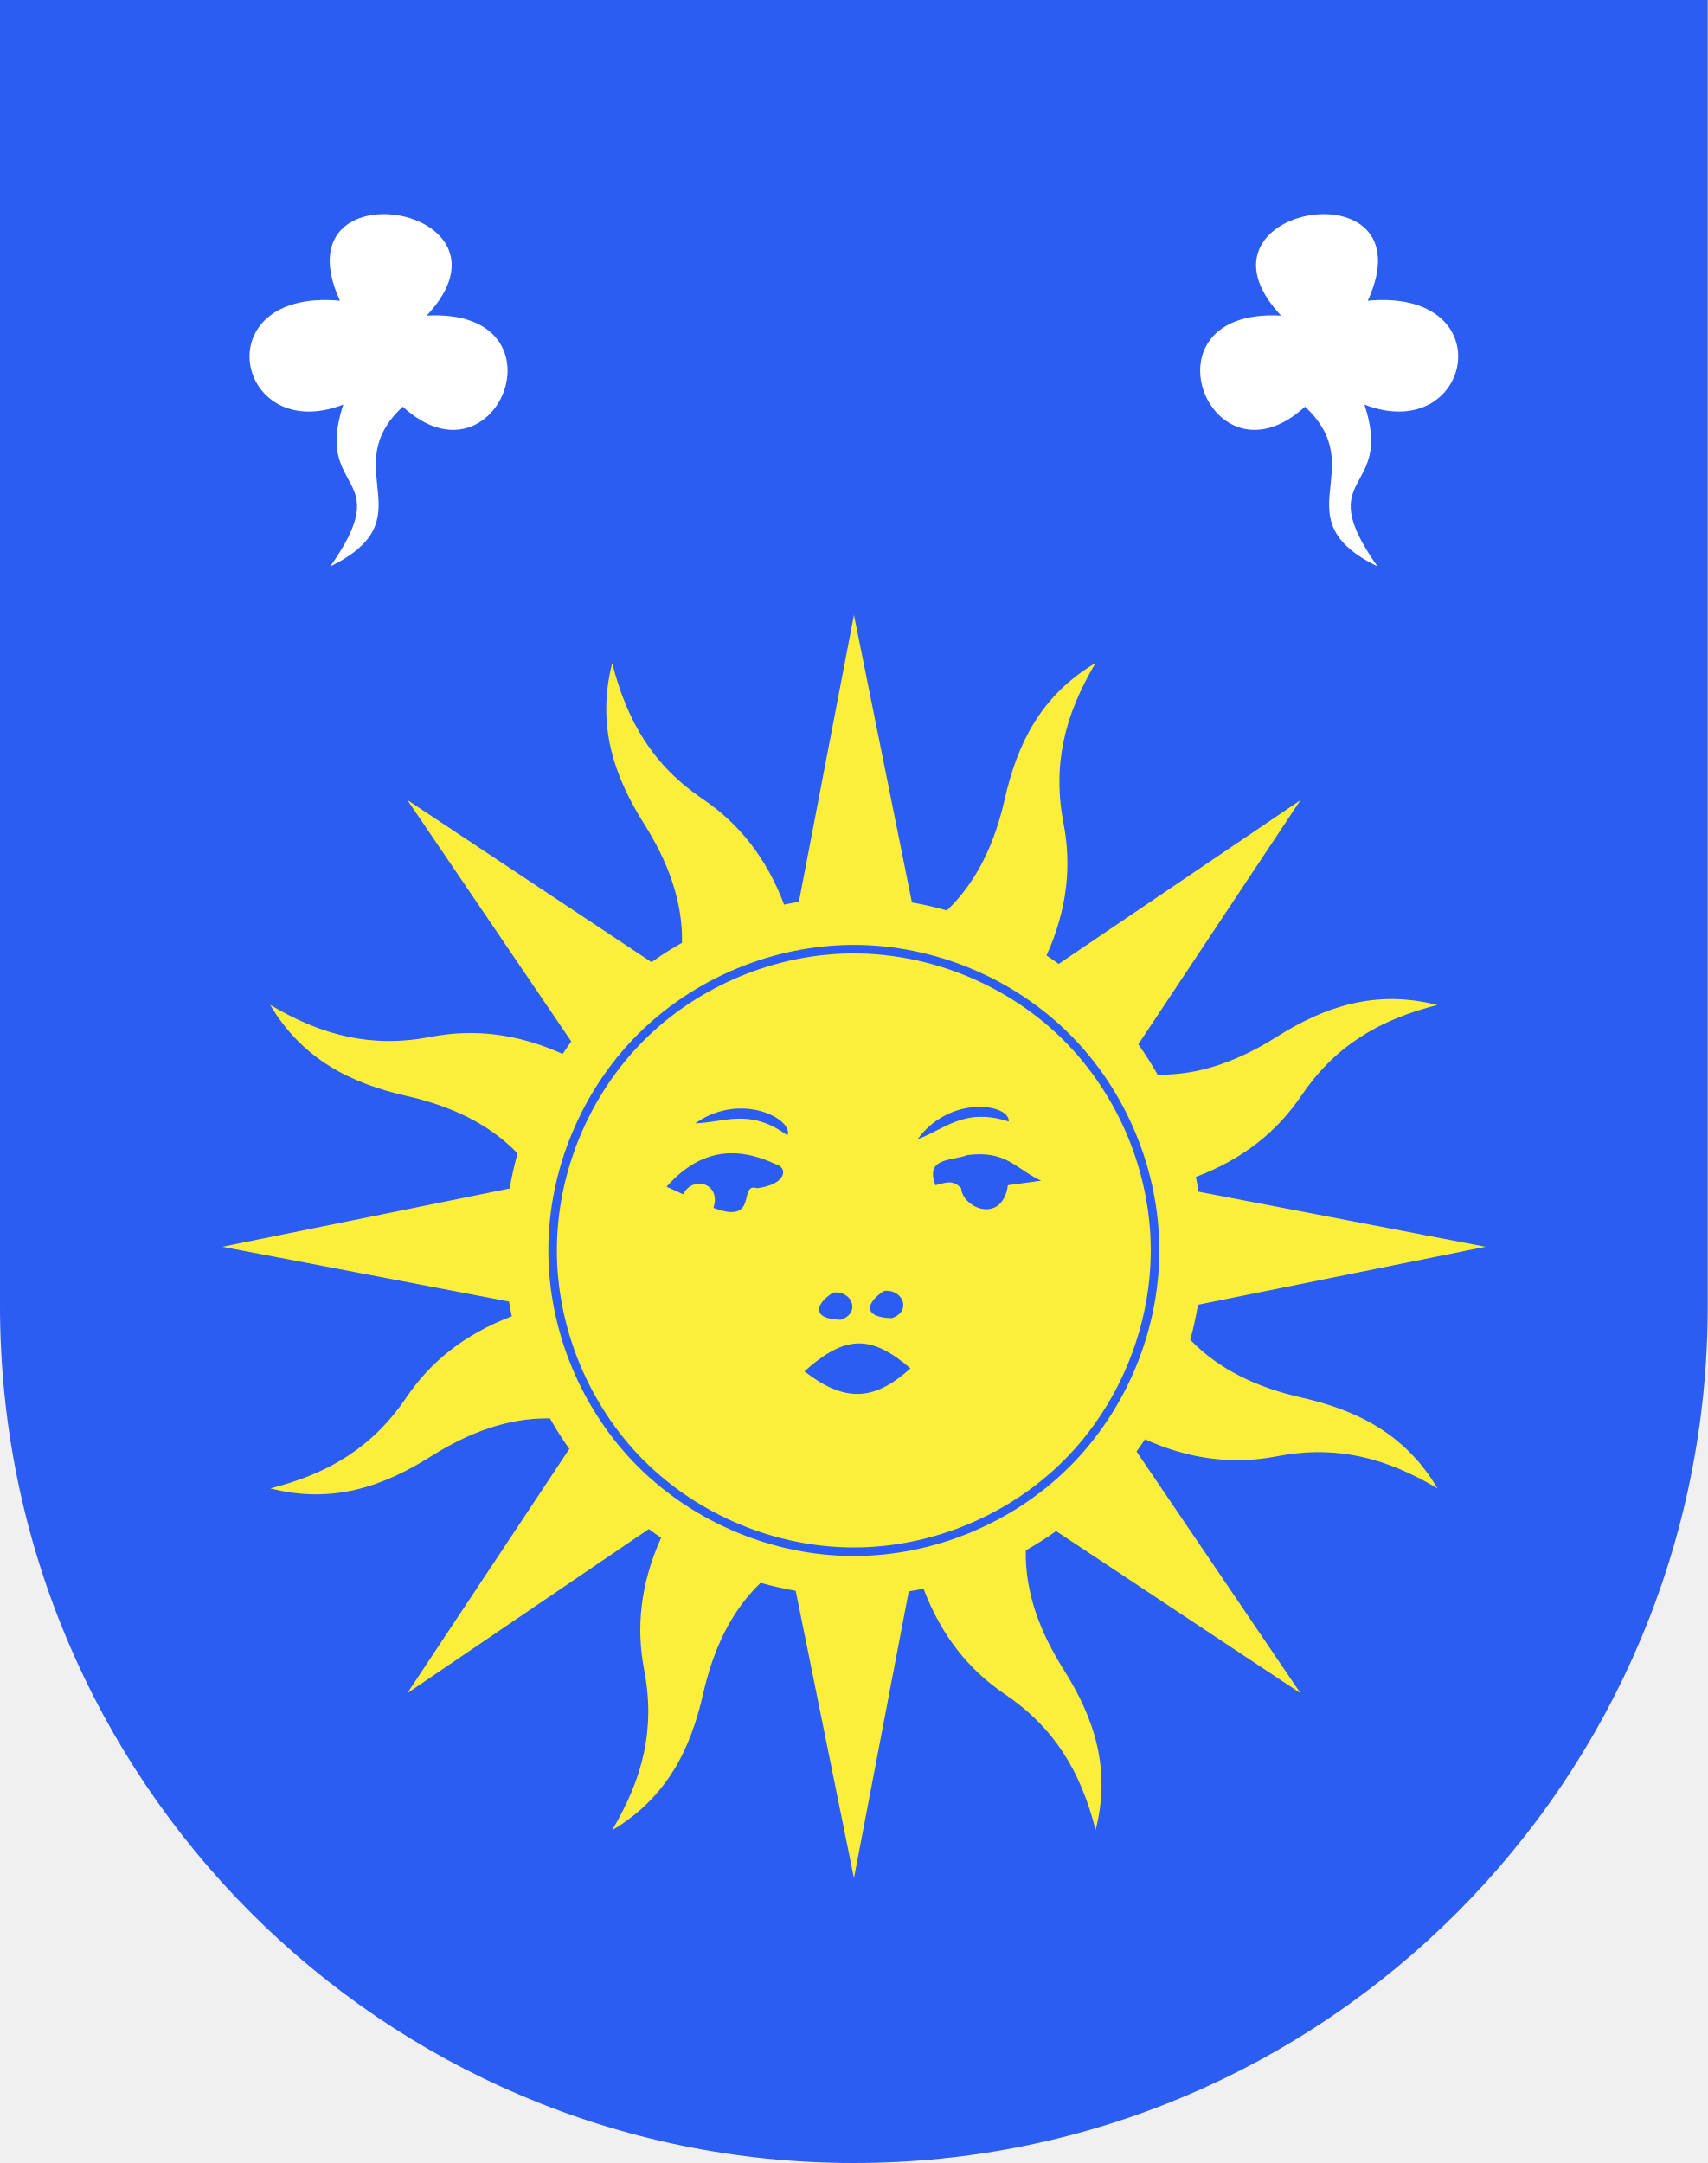
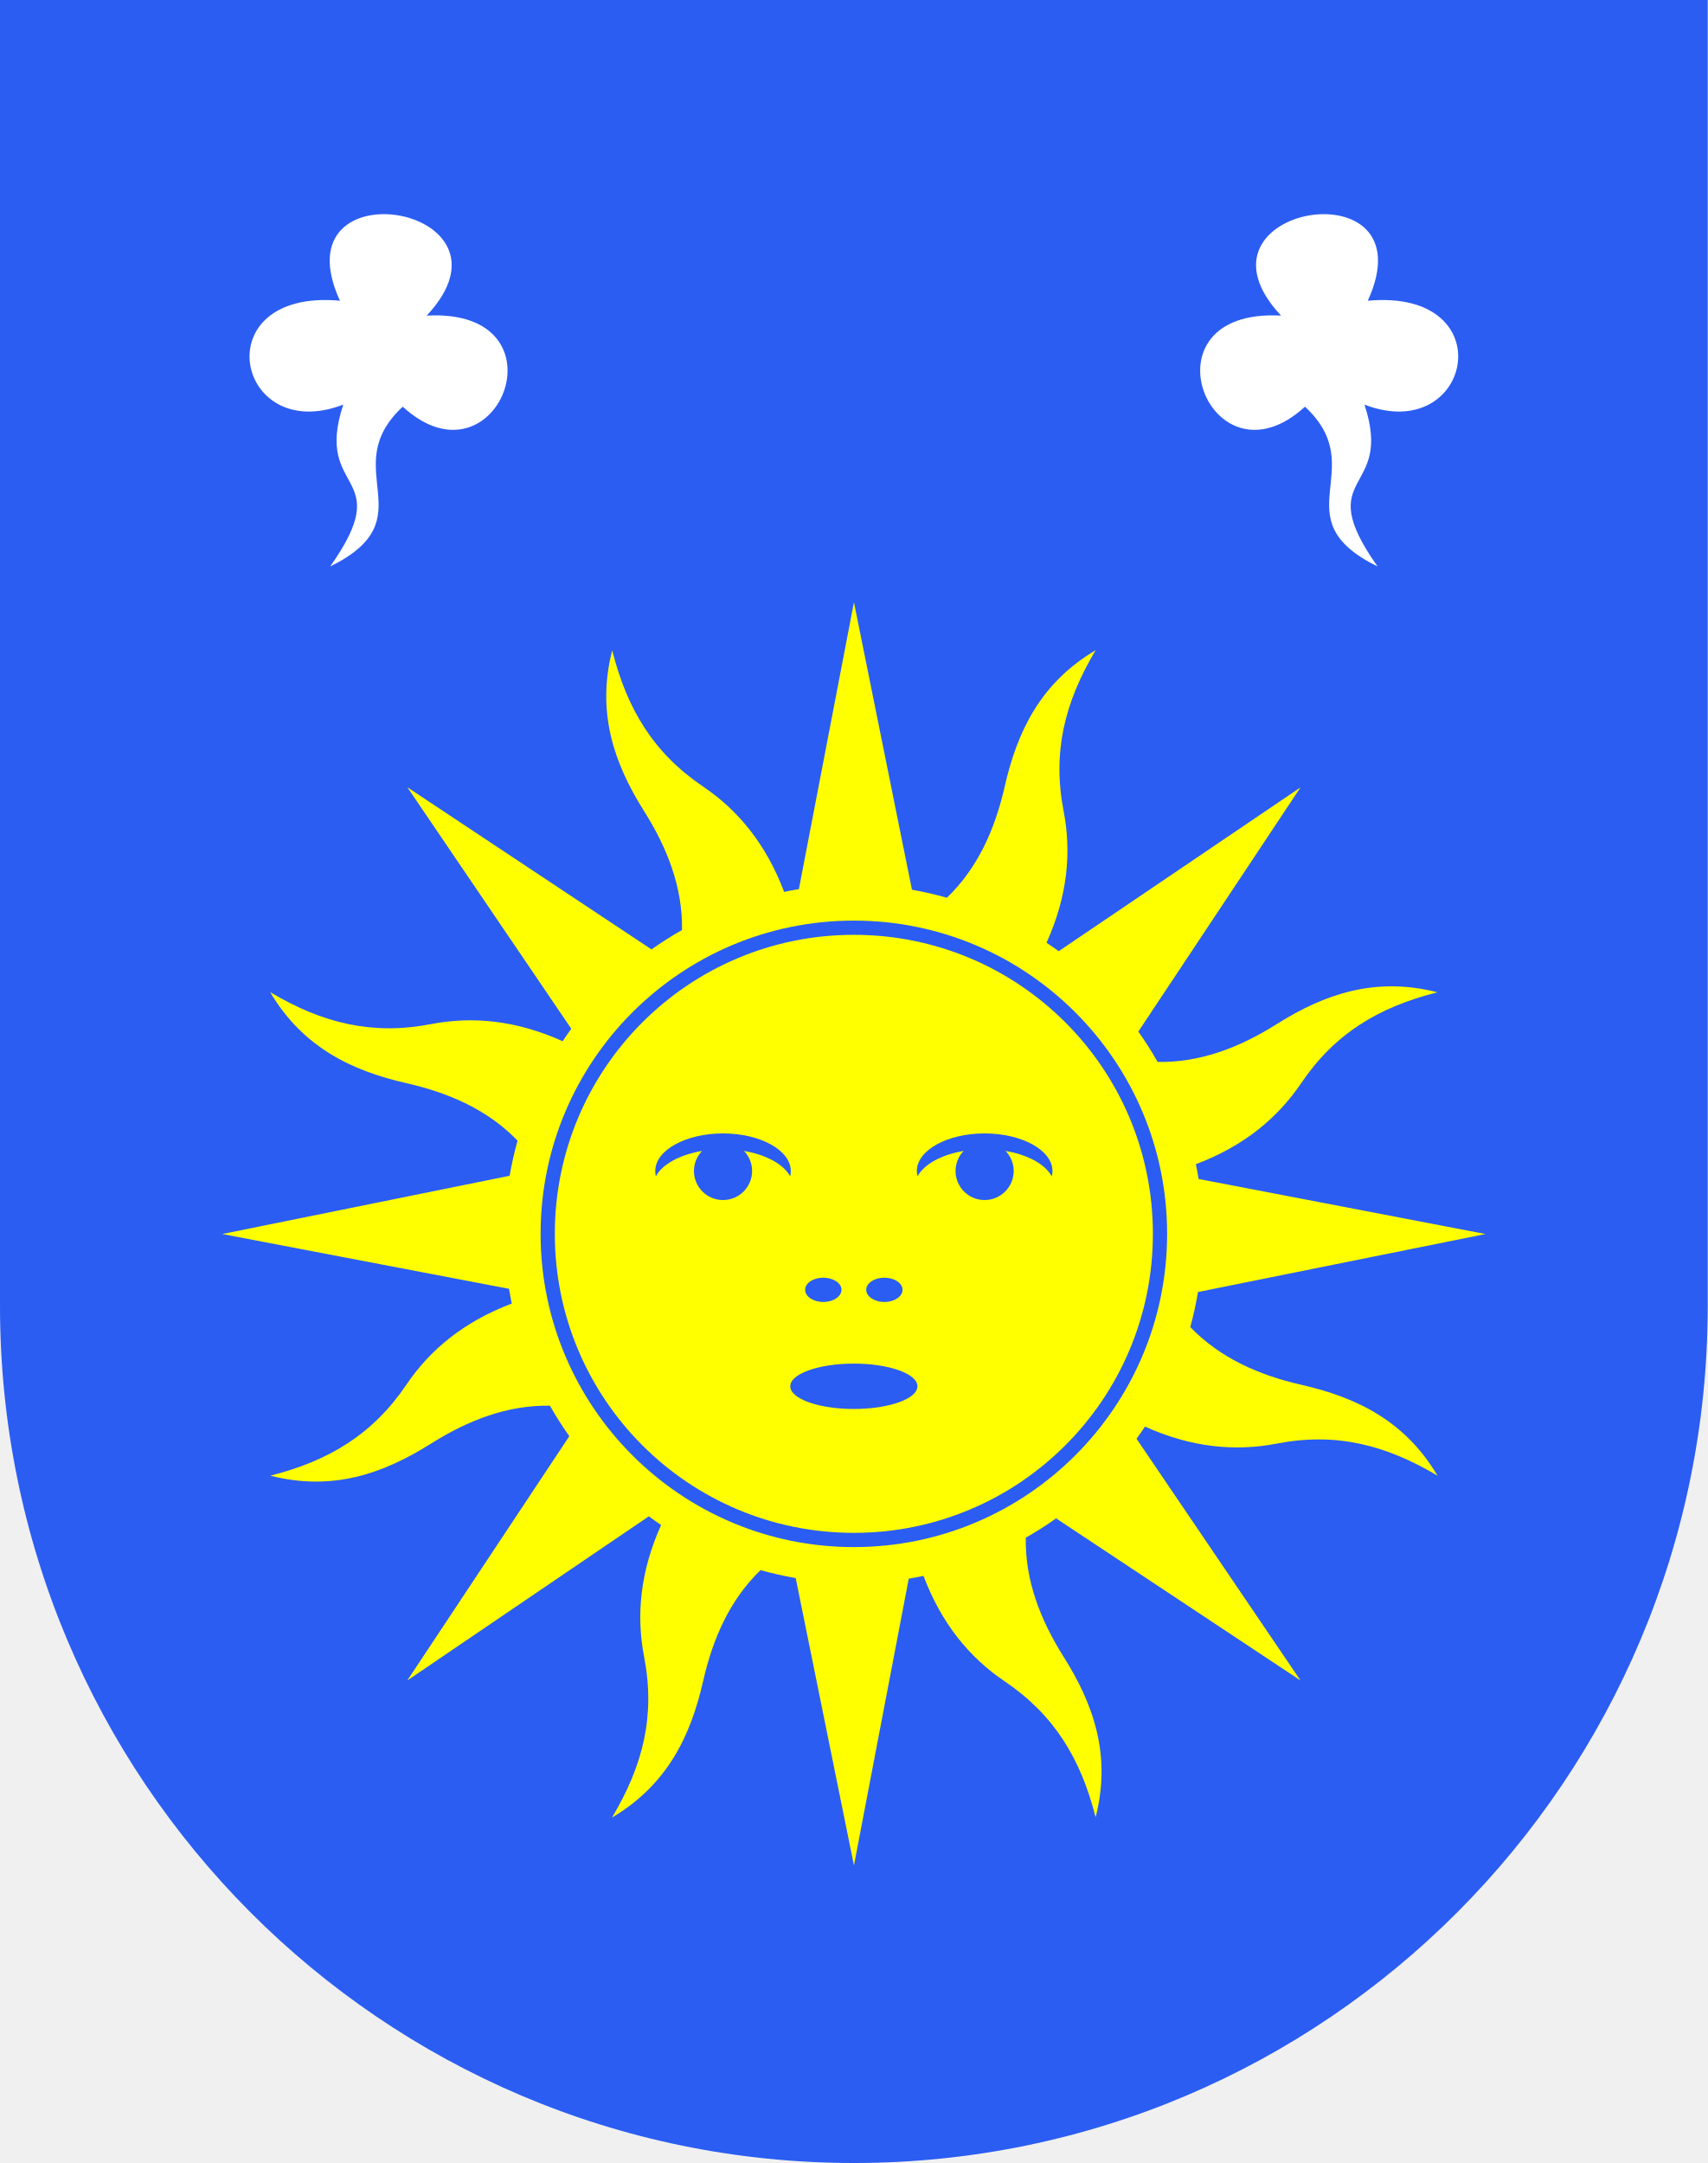
<svg xmlns="http://www.w3.org/2000/svg" xmlns:xlink="http://www.w3.org/1999/xlink" width="600" height="760" id="svg2" version="1.1">
  <defs id="defs4">
    <radialGradient cx="858.042" cy="579.933" r="300" fx="858.042" fy="579.933" id="radialGradient3236" xlink:href="#linearGradient2893" gradientUnits="userSpaceOnUse" gradientTransform="matrix(1.215027,0,0,1.266667,-839.1924,-490.4894)" />
    <linearGradient id="linearGradient2893">
      <stop id="stop2895" style="stop-color:#ffffff;stop-opacity:0.314" offset="0" />
      <stop id="stop2897" style="stop-color:#ffffff;stop-opacity:0.251" offset="0.19" />
      <stop id="stop2901" style="stop-color:#6b6b6b;stop-opacity:0.125" offset="0.6" />
      <stop id="stop2899" style="stop-color:#000000;stop-opacity:0.125" offset="1" />
    </linearGradient>
    <clipPath id="clipPath3983-1">
      <path d="m 1.5,1.5 0,458.868 C 1.5,626.679 135.815,761.5 301.5,761.5 467.185,761.5 601.5,626.679 601.5,460.368 L 601.5,1.5 1.5,1.5 z" id="path3985-7" style="fill:none;stroke:#000000;stroke-width:3;stroke-miterlimit:4;stroke-opacity:1;stroke-dasharray:none;display:inline" />
    </clipPath>
    <linearGradient xlink:href="#linearGradient3693" id="linearGradient3222" gradientUnits="userSpaceOnUse" gradientTransform="matrix(0.276504,0,-0.518581,0.534815,357.1774,286.9045)" x1="251.96" y1="562.482" x2="277.763" y2="590.941" />
    <linearGradient id="linearGradient3693">
      <stop style="stop-color:#969aa4;stop-opacity:1" offset="0" id="stop3695" />
      <stop style="stop-color:#cdcdcf;stop-opacity:1" offset="1" id="stop3697" />
    </linearGradient>
    <linearGradient xlink:href="#linearGradient3693" id="linearGradient3224" gradientUnits="userSpaceOnUse" gradientTransform="translate(-4.553496,53.57144)" x1="251.96" y1="562.482" x2="277.763" y2="590.941" />
    <linearGradient id="linearGradient4125">
      <stop style="stop-color:#969aa4;stop-opacity:1" offset="0" id="stop4127" />
      <stop style="stop-color:#cdcdcf;stop-opacity:1" offset="1" id="stop4129" />
    </linearGradient>
    <linearGradient xlink:href="#linearGradient3693" id="linearGradient3226" gradientUnits="userSpaceOnUse" gradientTransform="translate(0,52.81252)" x1="251.96" y1="562.482" x2="277.763" y2="590.941" />
    <linearGradient id="linearGradient4132">
      <stop style="stop-color:#969aa4;stop-opacity:1" offset="0" id="stop4134" />
      <stop style="stop-color:#cdcdcf;stop-opacity:1" offset="1" id="stop4136" />
    </linearGradient>
    <linearGradient xlink:href="#linearGradient3368" id="linearGradient3228" gradientUnits="userSpaceOnUse" gradientTransform="matrix(0.999044,0.06415167,-0.03758326,-0.862868,21.30428,985.5672)" x1="471.612" y1="495.372" x2="503.053" y2="474.773" />
    <linearGradient id="linearGradient3368">
      <stop style="stop-color:#969aa4;stop-opacity:1" offset="0" id="stop3370" />
      <stop style="stop-color:#d6d6d6;stop-opacity:1" offset="1" id="stop3372" />
    </linearGradient>
    <linearGradient xlink:href="#linearGradient3667" id="linearGradient3230" gradientUnits="userSpaceOnUse" gradientTransform="matrix(0.999044,0.06415167,-0.03758326,-0.862868,21.30428,985.5672)" x1="472.696" y1="494.559" x2="495.193" y2="473.418" />
    <linearGradient id="linearGradient3667">
      <stop style="stop-color:#000000;stop-opacity:1" offset="0" id="stop3669" />
      <stop style="stop-color:#000000;stop-opacity:0" offset="1" id="stop3671" />
    </linearGradient>
    <linearGradient xlink:href="#linearGradient3354" id="linearGradient3232" gradientUnits="userSpaceOnUse" gradientTransform="matrix(1.067377,-0.00225162,-0.163928,-0.974627,45.09665,1076.599)" x1="379.729" y1="477.212" x2="410.628" y2="446.585" />
    <linearGradient id="linearGradient3354">
      <stop style="stop-color:#969aa4;stop-opacity:1" offset="0" id="stop3356" />
      <stop style="stop-color:#d7d7d7;stop-opacity:1" offset="1" id="stop3358" />
    </linearGradient>
    <linearGradient xlink:href="#linearGradient3631" id="linearGradient3234" gradientUnits="userSpaceOnUse" gradientTransform="matrix(1.067377,-0.00225162,-0.163928,-0.974627,45.09647,1076.598)" x1="379.729" y1="473.689" x2="399.244" y2="444.687" />
    <linearGradient id="linearGradient3631">
      <stop style="stop-color:#000000;stop-opacity:1" offset="0" id="stop3633" />
      <stop style="stop-color:#000000;stop-opacity:0" offset="1" id="stop3635" />
    </linearGradient>
    <linearGradient xlink:href="#linearGradient3767" id="linearGradient3236" gradientUnits="userSpaceOnUse" gradientTransform="translate(0,52.81252)" x1="200.935" y1="499.041" x2="545.824" y2="520.034" />
    <linearGradient id="linearGradient3767">
      <stop style="stop-color:#5474ab;stop-opacity:1" offset="0" id="stop3769" />
      <stop style="stop-color:#39527c;stop-opacity:1" offset="1" id="stop3771" />
    </linearGradient>
    <linearGradient xlink:href="#linearGradient3759" id="linearGradient3238" gradientUnits="userSpaceOnUse" gradientTransform="translate(0,52.81252)" x1="353.496" y1="577.47" x2="350.818" y2="519.711" />
    <linearGradient id="linearGradient3759">
      <stop style="stop-color:#ffffff;stop-opacity:1" offset="0" id="stop3761" />
      <stop style="stop-color:#ffffff;stop-opacity:0" offset="1" id="stop3763" />
    </linearGradient>
    <linearGradient xlink:href="#linearGradient3368" id="linearGradient3240" gradientUnits="userSpaceOnUse" gradientTransform="translate(0,52.81252)" x1="471.612" y1="495.372" x2="503.053" y2="474.773" />
    <linearGradient id="linearGradient4163">
      <stop style="stop-color:#969aa4;stop-opacity:1" offset="0" id="stop4165" />
      <stop style="stop-color:#d6d6d6;stop-opacity:1" offset="1" id="stop4167" />
    </linearGradient>
    <linearGradient xlink:href="#linearGradient3354" id="linearGradient3242" gradientUnits="userSpaceOnUse" gradientTransform="translate(0,52.81252)" x1="379.729" y1="477.212" x2="410.628" y2="446.585" />
    <linearGradient id="linearGradient4170">
      <stop style="stop-color:#969aa4;stop-opacity:1" offset="0" id="stop4172" />
      <stop style="stop-color:#d7d7d7;stop-opacity:1" offset="1" id="stop4174" />
    </linearGradient>
    <linearGradient xlink:href="#linearGradient2306" id="linearGradient3244" gradientUnits="userSpaceOnUse" gradientTransform="translate(0,52.81252)" x1="278.902" y1="452.06" x2="306.982" y2="423.6" />
    <linearGradient id="linearGradient2306">
      <stop style="stop-color:#969aa4;stop-opacity:1" offset="0" id="stop2308" />
      <stop style="stop-color:#d8d8d8;stop-opacity:1" offset="1" id="stop2310" />
    </linearGradient>
    <linearGradient xlink:href="#linearGradient2248" id="linearGradient3246" gradientUnits="userSpaceOnUse" gradientTransform="translate(0,52.81252)" x1="246.268" y1="518.844" x2="316.089" y2="508.978" />
    <linearGradient id="linearGradient2248">
      <stop style="stop-color:#a8afbb;stop-opacity:1" offset="0" id="stop2250" />
      <stop style="stop-color:#e1e1e1;stop-opacity:1" offset="1" id="stop2252" />
    </linearGradient>
    <linearGradient xlink:href="#linearGradient3724" id="linearGradient3248" gradientUnits="userSpaceOnUse" gradientTransform="matrix(1.087299,0,0,1,-21.09082,52.81252)" x1="253.153" y1="508.924" x2="280.275" y2="529.806" />
    <linearGradient id="linearGradient3724">
      <stop style="stop-color:#000000;stop-opacity:1" offset="0" id="stop3726" />
      <stop style="stop-color:#000000;stop-opacity:0" offset="1" id="stop3728" />
    </linearGradient>
    <linearGradient xlink:href="#linearGradient3775" id="linearGradient3250" gradientUnits="userSpaceOnUse" gradientTransform="translate(0,52.81252)" x1="244.421" y1="486.295" x2="659.787" y2="519.607" />
    <linearGradient id="linearGradient3775">
      <stop style="stop-color:#11264a;stop-opacity:1" offset="0" id="stop3777" />
      <stop style="stop-color:#374c72;stop-opacity:1" offset="1" id="stop3779" />
    </linearGradient>
    <linearGradient xlink:href="#linearGradient3567" id="linearGradient3252" gradientUnits="userSpaceOnUse" gradientTransform="translate(0,52.81252)" x1="272.83" y1="445.988" x2="316.871" y2="438.134" />
    <linearGradient id="linearGradient3567">
      <stop style="stop-color:#000000;stop-opacity:1" offset="0" id="stop3569" />
      <stop style="stop-color:#000000;stop-opacity:0" offset="1" id="stop3571" />
    </linearGradient>
    <linearGradient xlink:href="#linearGradient3631" id="linearGradient3254" gradientUnits="userSpaceOnUse" gradientTransform="translate(0,52.81252)" x1="379.729" y1="473.689" x2="399.244" y2="444.687" />
    <linearGradient id="linearGradient4197">
      <stop style="stop-color:#000000;stop-opacity:1" offset="0" id="stop4199" />
      <stop style="stop-color:#000000;stop-opacity:0" offset="1" id="stop4201" />
    </linearGradient>
    <linearGradient xlink:href="#linearGradient3667" id="linearGradient3256" gradientUnits="userSpaceOnUse" gradientTransform="translate(0,52.81252)" x1="472.696" y1="494.559" x2="495.193" y2="473.418" />
    <linearGradient id="linearGradient4204">
      <stop style="stop-color:#000000;stop-opacity:1" offset="0" id="stop4206" />
      <stop style="stop-color:#000000;stop-opacity:0" offset="1" id="stop4208" />
    </linearGradient>
    <linearGradient xlink:href="#linearGradient3445" id="linearGradient3258" gradientUnits="userSpaceOnUse" gradientTransform="translate(0,52.81252)" x1="621.021" y1="516.328" x2="567.397" y2="516.328" />
    <linearGradient id="linearGradient3445">
      <stop style="stop-color:#969aa4;stop-opacity:1" offset="0" id="stop3447" />
      <stop style="stop-color:#d5d5d5;stop-opacity:1" offset="1" id="stop3449" />
    </linearGradient>
    <linearGradient xlink:href="#linearGradient3514" id="linearGradient3260" gradientUnits="userSpaceOnUse" gradientTransform="translate(0,52.81252)" x1="613.584" y1="516.109" x2="563.875" y2="516.109" />
    <linearGradient id="linearGradient3514">
      <stop style="stop-color:#000000;stop-opacity:0" offset="0" id="stop3516" />
      <stop style="stop-color:#000000;stop-opacity:1" offset="1" id="stop3518" />
    </linearGradient>
    <linearGradient xlink:href="#linearGradient2224" id="linearGradient3262" gradientUnits="userSpaceOnUse" gradientTransform="translate(0,52.81252)" x1="144.498" y1="503.59" x2="817.58" y2="503.059" />
    <linearGradient id="linearGradient2224">
      <stop style="stop-color:#243044;stop-opacity:1" offset="0" id="stop2226" />
      <stop style="stop-color:#3d5f94;stop-opacity:1" offset="1" id="stop2228" />
    </linearGradient>
    <radialGradient xlink:href="#linearGradient2208" id="radialGradient3264" gradientUnits="userSpaceOnUse" gradientTransform="matrix(-0.30774,1.166842,-1.044041,-0.27533,619.6395,374.3587)" cx="142.932" cy="425.059" fx="142.932" fy="425.059" r="11.806" />
    <linearGradient id="linearGradient2208">
      <stop style="stop-color:#ffff00;stop-opacity:1" offset="0" id="stop2210" />
      <stop style="stop-color:#ffffff;stop-opacity:1" offset="1" id="stop2212" />
    </linearGradient>
    <linearGradient id="linearGradient3693-8">
      <stop style="stop-color:#969aa4;stop-opacity:1" offset="0" id="stop3695-8" />
      <stop style="stop-color:#cdcdcf;stop-opacity:1" offset="1" id="stop3697-2" />
    </linearGradient>
    <linearGradient id="linearGradient4116">
      <stop style="stop-color:#969aa4;stop-opacity:1" offset="0" id="stop4118" />
      <stop style="stop-color:#cdcdcf;stop-opacity:1" offset="1" id="stop4120" />
    </linearGradient>
    <linearGradient id="linearGradient4123">
      <stop style="stop-color:#969aa4;stop-opacity:1" offset="0" id="stop4125" />
      <stop style="stop-color:#cdcdcf;stop-opacity:1" offset="1" id="stop4127-5" />
    </linearGradient>
    <linearGradient id="linearGradient3368-7">
      <stop style="stop-color:#969aa4;stop-opacity:1" offset="0" id="stop3370-1" />
      <stop style="stop-color:#d6d6d6;stop-opacity:1" offset="1" id="stop3372-1" />
    </linearGradient>
    <linearGradient id="linearGradient3667-2">
      <stop style="stop-color:#000000;stop-opacity:1" offset="0" id="stop3669-7" />
      <stop style="stop-color:#000000;stop-opacity:0" offset="1" id="stop3671-6" />
    </linearGradient>
    <linearGradient id="linearGradient3354-4">
      <stop style="stop-color:#969aa4;stop-opacity:1" offset="0" id="stop3356-2" />
      <stop style="stop-color:#d7d7d7;stop-opacity:1" offset="1" id="stop3358-3" />
    </linearGradient>
    <linearGradient id="linearGradient3631-2">
      <stop style="stop-color:#000000;stop-opacity:1" offset="0" id="stop3633-1" />
      <stop style="stop-color:#000000;stop-opacity:0" offset="1" id="stop3635-6" />
    </linearGradient>
    <linearGradient id="linearGradient3767-5">
      <stop style="stop-color:#5474ab;stop-opacity:1" offset="0" id="stop3769-7" />
      <stop style="stop-color:#39527c;stop-opacity:1" offset="1" id="stop3771-6" />
    </linearGradient>
    <linearGradient id="linearGradient3759-8">
      <stop style="stop-color:#ffffff;stop-opacity:1" offset="0" id="stop3761-9" />
      <stop style="stop-color:#ffffff;stop-opacity:0" offset="1" id="stop3763-2" />
    </linearGradient>
    <linearGradient id="linearGradient4154">
      <stop style="stop-color:#969aa4;stop-opacity:1" offset="0" id="stop4156" />
      <stop style="stop-color:#d6d6d6;stop-opacity:1" offset="1" id="stop4158" />
    </linearGradient>
    <linearGradient id="linearGradient4161">
      <stop style="stop-color:#969aa4;stop-opacity:1" offset="0" id="stop4163" />
      <stop style="stop-color:#d7d7d7;stop-opacity:1" offset="1" id="stop4165-5" />
    </linearGradient>
    <linearGradient id="linearGradient2306-3">
      <stop style="stop-color:#969aa4;stop-opacity:1" offset="0" id="stop2308-1" />
      <stop style="stop-color:#d8d8d8;stop-opacity:1" offset="1" id="stop2310-2" />
    </linearGradient>
    <linearGradient id="linearGradient2248-3">
      <stop style="stop-color:#a8afbb;stop-opacity:1" offset="0" id="stop2250-4" />
      <stop style="stop-color:#e1e1e1;stop-opacity:1" offset="1" id="stop2252-1" />
    </linearGradient>
    <linearGradient id="linearGradient3724-3">
      <stop style="stop-color:#000000;stop-opacity:1" offset="0" id="stop3726-8" />
      <stop style="stop-color:#000000;stop-opacity:0" offset="1" id="stop3728-7" />
    </linearGradient>
    <linearGradient id="linearGradient3775-2">
      <stop style="stop-color:#11264a;stop-opacity:1" offset="0" id="stop3777-7" />
      <stop style="stop-color:#374c72;stop-opacity:1" offset="1" id="stop3779-7" />
    </linearGradient>
    <linearGradient id="linearGradient3567-3">
      <stop style="stop-color:#000000;stop-opacity:1" offset="0" id="stop3569-1" />
      <stop style="stop-color:#000000;stop-opacity:0" offset="1" id="stop3571-9" />
    </linearGradient>
    <linearGradient id="linearGradient4188">
      <stop style="stop-color:#000000;stop-opacity:1" offset="0" id="stop4190" />
      <stop style="stop-color:#000000;stop-opacity:0" offset="1" id="stop4192" />
    </linearGradient>
    <linearGradient id="linearGradient4195">
      <stop style="stop-color:#000000;stop-opacity:1" offset="0" id="stop4197" />
      <stop style="stop-color:#000000;stop-opacity:0" offset="1" id="stop4199-5" />
    </linearGradient>
    <linearGradient id="linearGradient3445-2">
      <stop style="stop-color:#969aa4;stop-opacity:1" offset="0" id="stop3447-8" />
      <stop style="stop-color:#d5d5d5;stop-opacity:1" offset="1" id="stop3449-6" />
    </linearGradient>
    <linearGradient id="linearGradient3514-2">
      <stop style="stop-color:#000000;stop-opacity:0" offset="0" id="stop3516-4" />
      <stop style="stop-color:#000000;stop-opacity:1" offset="1" id="stop3518-8" />
    </linearGradient>
    <linearGradient id="linearGradient2224-5">
      <stop style="stop-color:#243044;stop-opacity:1" offset="0" id="stop2226-0" />
      <stop style="stop-color:#3d5f94;stop-opacity:1" offset="1" id="stop2228-9" />
    </linearGradient>
    <linearGradient id="linearGradient2208-0">
      <stop style="stop-color:#ffff00;stop-opacity:1" offset="0" id="stop2210-6" />
      <stop style="stop-color:#ffffff;stop-opacity:1" offset="1" id="stop2212-1" />
    </linearGradient>
  </defs>
  <g id="layer1" transform="translate(-37.14286,-58.07647)">
-     <path style="fill:#2b5df2;fill-opacity:1" id="path2346" d="m 37.143,58.076 0,458.868 c 0,166.311 134.315,301.132 300,301.132 165.685,0 300,-134.821 300,-301.132 l 0,-458.868 -600,0 z" />
    <path style="fill:#eeeeee;fill-opacity:1" id="path2294" d="m -1174.629,619.025 c 0.132,-0.88 0.336,-1.608 0.454,-1.62 0.301,-0.029 -0.045,2.576 -0.42,3.168 -0.355,0.56 -0.354,0.588 -0.033,-1.549 z" />
    <path style="fill:#000000;fill-opacity:1" id="path2292" d="m -1159.611,603.048 c 0.133,0.148 0.173,0.563 0.091,0.921 -0.092,0.396 -0.186,0.29 -0.241,-0.27 -0.05,-0.506 0.018,-0.799 0.151,-0.651 z" />
    <path style="fill:#000000;fill-opacity:1" id="path2290" d="m -1149.509,598.918 c 0.124,0.322 0.16,0.864 0.08,1.205 -0.08,0.341 -0.181,0.078 -0.226,-0.585 -0.044,-0.663 0.021,-0.942 0.145,-0.62 z" />
    <path style="fill:#000000;fill-opacity:1" id="path2278" d="m -1135.008,609.289 c 0.223,0.379 0.419,0.906 0.437,1.171 0.018,0.265 -0.15,0.172 -0.372,-0.207 -0.223,-0.379 -0.419,-0.906 -0.437,-1.171 -0.018,-0.265 0.15,-0.172 0.372,0.207 z" />
-     <path style="fill:#fcef3c;fill-opacity:1;fill-rule:nonzero;stroke:none;stroke-width:3;stroke-linecap:butt;stroke-linejoin:miter;stroke-miterlimit:4;stroke-opacity:1;stroke-dasharray:none;stroke-dashoffset:0;marker:none;visibility:visible;display:inline;overflow:visible" d="M 300.031 216.094 L 280.688 316.875 C 278.954 317.152 277.23 317.49 275.5 317.844 C 269.161 301.083 259.365 289.179 247.031 280.844 C 229.602 269.065 220.324 253.664 215.094 233 C 209.541 254.718 215.668 272.591 226.281 289.438 C 234.488 302.464 239.882 316.334 239.625 331.25 C 235.892 333.355 232.343 335.621 228.906 338.062 L 143.125 281.094 L 200.719 365.938 C 199.684 367.366 198.658 368.843 197.688 370.312 C 181.355 362.955 166.016 361.486 151.406 364.312 C 130.753 368.308 113.216 363.975 94.906 353.062 C 106.337 372.346 123.395 380.655 142.812 385.062 C 157.857 388.477 171.466 394.481 181.844 405.25 C 180.715 409.308 179.772 413.427 179.062 417.594 L 78.094 438.062 L 178.844 457.312 C 179.121 459.046 179.459 460.77 179.812 462.5 C 163.056 468.84 151.147 478.637 142.812 490.969 C 131.033 508.398 115.664 517.738 95 522.969 C 116.718 528.522 134.56 522.332 151.406 511.719 C 164.433 503.512 178.303 498.118 193.219 498.375 C 195.324 502.108 197.589 505.657 200.031 509.094 L 143.094 594.938 L 227.969 537.25 C 229.386 538.276 230.824 539.35 232.281 540.312 C 224.924 556.645 223.486 572.046 226.312 586.656 C 230.308 607.31 225.944 624.784 215.031 643.094 C 234.315 631.664 242.624 614.605 247.031 595.188 C 250.446 580.143 256.449 566.534 267.219 556.156 C 271.285 557.289 275.387 558.227 279.562 558.938 L 300.031 659.906 L 319.281 559.156 C 321.014 558.879 322.739 558.541 324.469 558.188 C 330.805 574.949 340.608 586.855 352.938 595.188 C 370.367 606.967 379.707 622.336 384.938 643 C 390.491 621.282 384.301 603.44 373.688 586.594 C 365.464 573.542 360.122 559.712 360.406 544.75 C 364.115 542.655 367.647 540.396 371.062 537.969 L 456.906 594.906 L 399.312 510 C 400.325 508.6 401.33 507.158 402.281 505.719 C 418.619 513.098 434.007 514.515 448.625 511.688 C 469.278 507.692 486.753 512.056 505.062 522.969 C 493.632 503.685 476.605 495.438 457.188 491.031 C 442.16 487.62 428.555 481.51 418.188 470.75 C 419.314 466.699 420.198 462.597 420.906 458.438 L 521.906 438.062 L 421.125 418.719 C 420.848 416.986 420.51 415.261 420.156 413.531 C 436.928 407.197 448.821 397.396 457.156 385.062 C 468.935 367.633 484.336 358.356 505 353.125 C 483.282 347.572 465.409 353.699 448.562 364.312 C 435.51 372.536 421.681 377.878 406.719 377.594 C 404.624 373.885 402.365 370.353 399.938 366.938 L 456.906 281.156 L 371.969 338.688 C 370.568 337.675 369.127 336.67 367.688 335.719 C 375.056 319.391 376.514 304.048 373.688 289.438 C 369.692 268.784 374.025 251.247 384.938 232.938 C 365.654 244.368 357.407 261.395 353 280.812 C 349.581 295.874 343.493 309.53 332.688 319.906 C 328.649 318.785 324.552 317.799 320.406 317.094 L 300.031 216.094 z M 300 332 C 328.121 332 355.993 343.55 375.875 363.438 C 395.757 383.325 407.322 411.223 407.312 439.344 C 407.321 467.465 395.757 495.362 375.875 515.25 C 355.993 535.138 328.121 546.719 300 546.719 C 271.879 546.719 243.975 535.138 224.094 515.25 C 204.212 495.362 192.647 467.465 192.656 439.344 C 192.648 411.223 204.212 383.325 224.094 363.438 C 243.975 343.55 271.879 332 300 332 z M 300 335 C 272.702 335 245.518 346.257 226.219 365.562 C 206.919 384.868 195.648 412.046 195.656 439.344 C 195.648 466.641 206.919 493.851 226.219 513.156 C 245.518 532.462 272.702 543.719 300 543.719 C 327.298 543.719 354.451 532.462 373.75 513.156 C 393.049 493.851 404.32 466.641 404.312 439.344 C 404.321 412.046 393.049 384.868 373.75 365.562 C 354.451 346.257 327.298 335 300 335 z M 344.188 388.906 C 350.194 388.911 354.657 391.213 354.438 394.062 C 338.71 389.016 331.951 396.816 322.375 400.281 C 328.58 391.844 337.38 388.9 344.188 388.906 z M 259.406 389.5 C 269.987 389.136 278.284 395.075 276.656 398.938 C 263.335 389.172 254.461 394.431 244.281 394.688 C 249.315 391.135 254.597 389.665 259.406 389.5 z M 256.375 405.219 C 261.617 405.069 266.976 406.453 272.406 409 C 276.874 410.033 276.678 416.106 266.031 417.5 C 259.105 415.26 266.955 430.529 250.656 424.406 C 253.535 415.717 243.335 412.942 240.031 419.625 L 234.188 416.969 C 241.286 408.95 248.713 405.438 256.375 405.219 z M 344.562 405.562 C 354.593 405.717 357.763 411.123 365.812 414.844 L 354.125 416.438 C 352.196 430.124 338.284 424.691 337.688 417.5 C 334.68 414.128 331.664 415.787 328.656 416.438 C 324.868 406.468 334.513 408.024 339.812 405.844 C 341.56 405.63 343.13 405.54 344.562 405.562 z M 311.219 453.531 C 311.416 453.52 311.621 453.524 311.812 453.531 C 317.56 453.737 320.084 460.949 313.281 463.156 C 302.656 462.889 304.53 457.395 310.625 453.594 C 310.83 453.568 311.021 453.542 311.219 453.531 z M 293.938 454.094 C 299.685 454.299 302.178 461.511 295.375 463.719 C 284.749 463.452 286.623 457.957 292.719 454.156 C 293.129 454.104 293.554 454.08 293.938 454.094 z M 301.469 472.031 C 307.255 471.897 312.975 474.862 319.875 480.781 C 306.533 493.002 296.047 492.207 282.625 481.844 C 289.819 475.383 295.682 472.165 301.469 472.031 z " transform="translate(37.14286,58.07647)" id="path2140" />
-     <g id="g3568" transform="translate(788.6231,59.98268)" style="stroke:none">
-       <g style="fill:#ffffff;fill-opacity:1;stroke:none;stroke-width:8.902;stroke-miterlimit:4;stroke-opacity:1;stroke-dasharray:none" id="layer7" transform="matrix(0.3319535,0.05822556,-0.05822556,0.3319535,-717.7875,-30.26092)">
-         <path style="fill:#ffffff;fill-opacity:1;fill-rule:evenodd;stroke:none;stroke-width:8.902;stroke-linecap:butt;stroke-linejoin:miter;stroke-miterlimit:4;stroke-opacity:1;stroke-dasharray:none" id="path9999" d="m 319.286,347.719 c -89.409,-129.809 177.692,-131.784 91.786,-0.357 145.893,-33.774 104.768,169.935 -8.214,97.857 -57.621,76.168 45.795,110.21 -45.714,177.143 51.957,-110.006 -30.18,-70.112 -15.714,-168.571 -103.023,61.955 -164.667,-94.184 -22.143,-106.071 z" />
-       </g>
-       <g style="fill:#ffffff;fill-opacity:1;stroke:none;stroke-width:8.902;stroke-miterlimit:4;stroke-opacity:1;stroke-dasharray:none;display:inline" id="g3564" transform="matrix(-0.3319535,0.05822556,0.05822556,0.3319535,-185.1729,-30.26092)">
-         <path style="fill:#ffffff;fill-opacity:1;fill-rule:evenodd;stroke:none;stroke-width:8.902;stroke-linecap:butt;stroke-linejoin:miter;stroke-miterlimit:4;stroke-opacity:1;stroke-dasharray:none" id="path3566" d="m 319.286,347.719 c -89.409,-129.809 177.692,-131.784 91.786,-0.357 145.893,-33.774 104.768,169.935 -8.214,97.857 -57.621,76.168 45.795,110.21 -45.714,177.143 51.957,-110.006 -30.18,-70.112 -15.714,-168.571 -103.023,61.955 -164.667,-94.184 -22.143,-106.071 z" />
+     <g transform="translate(2e-5,-167.6312)" id="g5025">
+       <path d="m 37.143,225.708 0,458.868 c 0,166.311 134.315,301.132 300,301.132 165.685,0 300,-134.821 300,-301.132 l 0,-458.868 -600,0 z" id="path2346-7" style="fill:#2b5df2;fill-opacity:1" />
+       <path id="path2140-0" d="m 337.174,437.329 -19.344,100.781 c -1.733,0.277 -3.457,0.615 -5.188,0.969 -6.339,-16.761 -16.134,-28.664 -28.469,-37 -17.429,-11.779 -26.707,-27.18 -31.937,-47.844 -5.554,21.718 0.574,39.591 11.187,56.438 8.208,13.027 13.6,26.897 13.344,41.812 -3.733,2.105 -7.282,4.371 -10.719,6.812 l -85.781,-56.969 57.594,84.844 c -1.035,1.428 -2.061,2.906 -3.031,4.375 -16.333,-7.358 -31.671,-8.826 -46.281,-6 -20.653,3.995 -38.189,-0.337 -56.5,-11.25 11.43,19.284 28.489,27.593 47.906,32 15.045,3.415 28.653,9.418 39.031,20.188 -1.13,4.058 -2.072,8.177 -2.781,12.344 l -100.969,20.469 100.75,19.25 c 0.276,1.733 0.615,3.457 0.969,5.188 -16.756,6.34 -28.666,16.137 -37,28.469 -11.779,17.429 -27.149,26.769 -47.812,32 21.718,5.553 39.56,-0.636 56.406,-11.25 13.027,-8.207 26.897,-13.6 41.813,-13.344 2.105,3.733 4.371,7.282 6.812,10.719 l -56.937,85.844 84.875,-57.688 c 1.417,1.026 2.856,2.1 4.312,3.062 -7.357,16.333 -8.795,31.734 -5.969,46.344 3.995,20.654 -0.368,38.128 -11.281,56.438 19.284,-11.43 27.593,-28.489 32,-47.906 3.415,-15.045 9.418,-28.653 20.188,-39.031 4.066,1.132 8.168,2.071 12.344,2.781 l 20.469,100.969 19.25,-100.75 c 1.734,-0.277 3.457,-0.615 5.188,-0.969 6.336,16.761 16.139,28.668 28.469,37 17.429,11.779 26.769,27.149 32,47.812 5.553,-21.718 -0.636,-39.56 -11.25,-56.406 -8.223,-13.052 -13.566,-26.881 -13.281,-41.844 3.709,-2.095 7.241,-4.354 10.656,-6.781 l 85.844,56.938 -57.594,-84.906 c 1.012,-1.4 2.018,-2.842 2.969,-4.281 16.338,7.379 31.726,8.796 46.344,5.969 20.654,-3.995 38.127,0.369 56.438,11.281 -11.43,-19.284 -28.458,-27.53 -47.875,-31.938 -15.028,-3.411 -28.632,-9.521 -39,-20.281 1.126,-4.051 2.011,-8.153 2.719,-12.312 l 101,-20.375 -100.781,-19.344 c -0.277,-1.733 -0.615,-3.457 -0.969,-5.188 16.772,-6.334 28.665,-16.135 37,-28.469 11.779,-17.429 27.18,-26.707 47.844,-31.938 -21.718,-5.553 -39.591,0.574 -56.438,11.188 -13.052,8.223 -26.882,13.566 -41.844,13.281 -2.095,-3.709 -4.354,-7.241 -6.781,-10.656 l 56.969,-85.781 -84.937,57.531 c -1.4,-1.012 -2.842,-2.018 -4.281,-2.969 7.369,-16.328 8.826,-31.671 6,-46.281 -3.995,-20.654 0.337,-38.19 11.25,-56.5 -19.284,11.43 -27.53,28.458 -31.938,47.875 -3.419,15.062 -9.507,28.717 -20.312,39.094 -4.039,-1.122 -8.135,-2.107 -12.281,-2.812 l -20.375,-101 z m -0.031,111.844 c 60.761,0 110.062,49.302 110.062,110.062 0,60.761 -49.302,110.062 -110.062,110.062 -60.761,0 -110.062,-49.302 -110.062,-110.062 0,-60.761 49.302,-110.062 110.062,-110.062 z m 0,5 c -58.058,0 -105.062,47.004 -105.062,105.062 0,58.058 47.004,105.062 105.062,105.062 58.058,0 105.062,-47.004 105.062,-105.062 0,-58.058 -47.004,-105.062 -105.062,-105.062 z m -45.969,69.781 c 13.161,0 23.813,5.933 23.813,13.219 0,0.64 -0.06,1.259 -0.219,1.875 -2.27,-4.246 -8.402,-7.61 -16.219,-8.938 1.75,1.833 2.844,4.297 2.844,7.031 0,5.641 -4.578,10.219 -10.219,10.219 -5.641,0 -10.219,-4.578 -10.219,-10.219 0,-2.734 1.094,-5.198 2.844,-7.031 -7.812,1.322 -13.941,4.668 -16.219,8.906 -0.154,-0.607 -0.219,-1.214 -0.219,-1.844 0,-7.286 10.652,-13.219 23.812,-13.219 z m 91.906,0 c 13.161,0 23.844,5.933 23.844,13.219 0,0.64 -0.09,1.259 -0.25,1.875 -2.269,-4.246 -8.402,-7.61 -16.219,-8.938 1.752,1.833 2.844,4.295 2.844,7.031 0,5.641 -4.578,10.219 -10.219,10.219 -5.641,0 -10.219,-4.578 -10.219,-10.219 0,-2.734 1.094,-5.198 2.844,-7.031 -7.799,1.323 -13.91,4.669 -16.187,8.906 -0.154,-0.607 -0.25,-1.214 -0.25,-1.844 0,-7.286 10.652,-13.219 23.812,-13.219 z m -56.687,50.688 c 3.525,0 6.406,1.9 6.406,4.25 0,2.35 -2.881,4.281 -6.406,4.281 -3.525,0 -6.375,-1.931 -6.375,-4.281 0,-2.35 2.85,-4.25 6.375,-4.25 z m 21.469,0 c 3.525,0 6.375,1.9 6.375,4.25 0,2.35 -2.85,4.281 -6.375,4.281 -3.525,0 -6.375,-1.931 -6.375,-4.281 0,-2.35 2.85,-4.25 6.375,-4.25 z m -10.719,30.188 c 12.338,0 22.344,3.562 22.344,7.969 0,4.407 -10.005,7.969 -22.344,7.969 -12.338,0 -22.344,-3.562 -22.344,-7.969 0,-4.407 10.005,-7.969 22.344,-7.969 z" style="fill:#ffff00;fill-opacity:1;fill-rule:nonzero;stroke:none;stroke-width:3;marker:none;visibility:visible;display:inline;overflow:visible" />
+       <g transform="translate(2e-6,0)" id="g5021">
+         <path style="fill:#ffffff;fill-opacity:1;fill-rule:evenodd;stroke:none" id="path9999-4" d="m 156.577,331.37 c -22.121,-48.296 66.659,-33.4 30.489,5.226 50.396,-2.717 24.884,62.511 -8.425,32.006 -23.562,21.929 8.785,39.251 -25.489,56.141 23.652,-33.492 -5.936,-25.031 4.599,-56.873 -37.806,14.568 -49.178,-40.852 -1.174,-36.5 z" />
+         <path style="fill:#ffffff;fill-opacity:1;fill-rule:evenodd;stroke:none" id="path3566-0" d="m 517.708,331.37 c 22.121,-48.296 -66.659,-33.4 -30.489,5.226 -50.396,-2.717 -24.884,62.511 8.425,32.006 23.562,21.929 -8.785,39.251 25.489,56.141 -23.652,-33.492 5.936,-25.031 -4.599,-56.873 37.806,14.568 49.178,-40.852 1.174,-36.5 z" />
      </g>
    </g>
  </g>
</svg>
